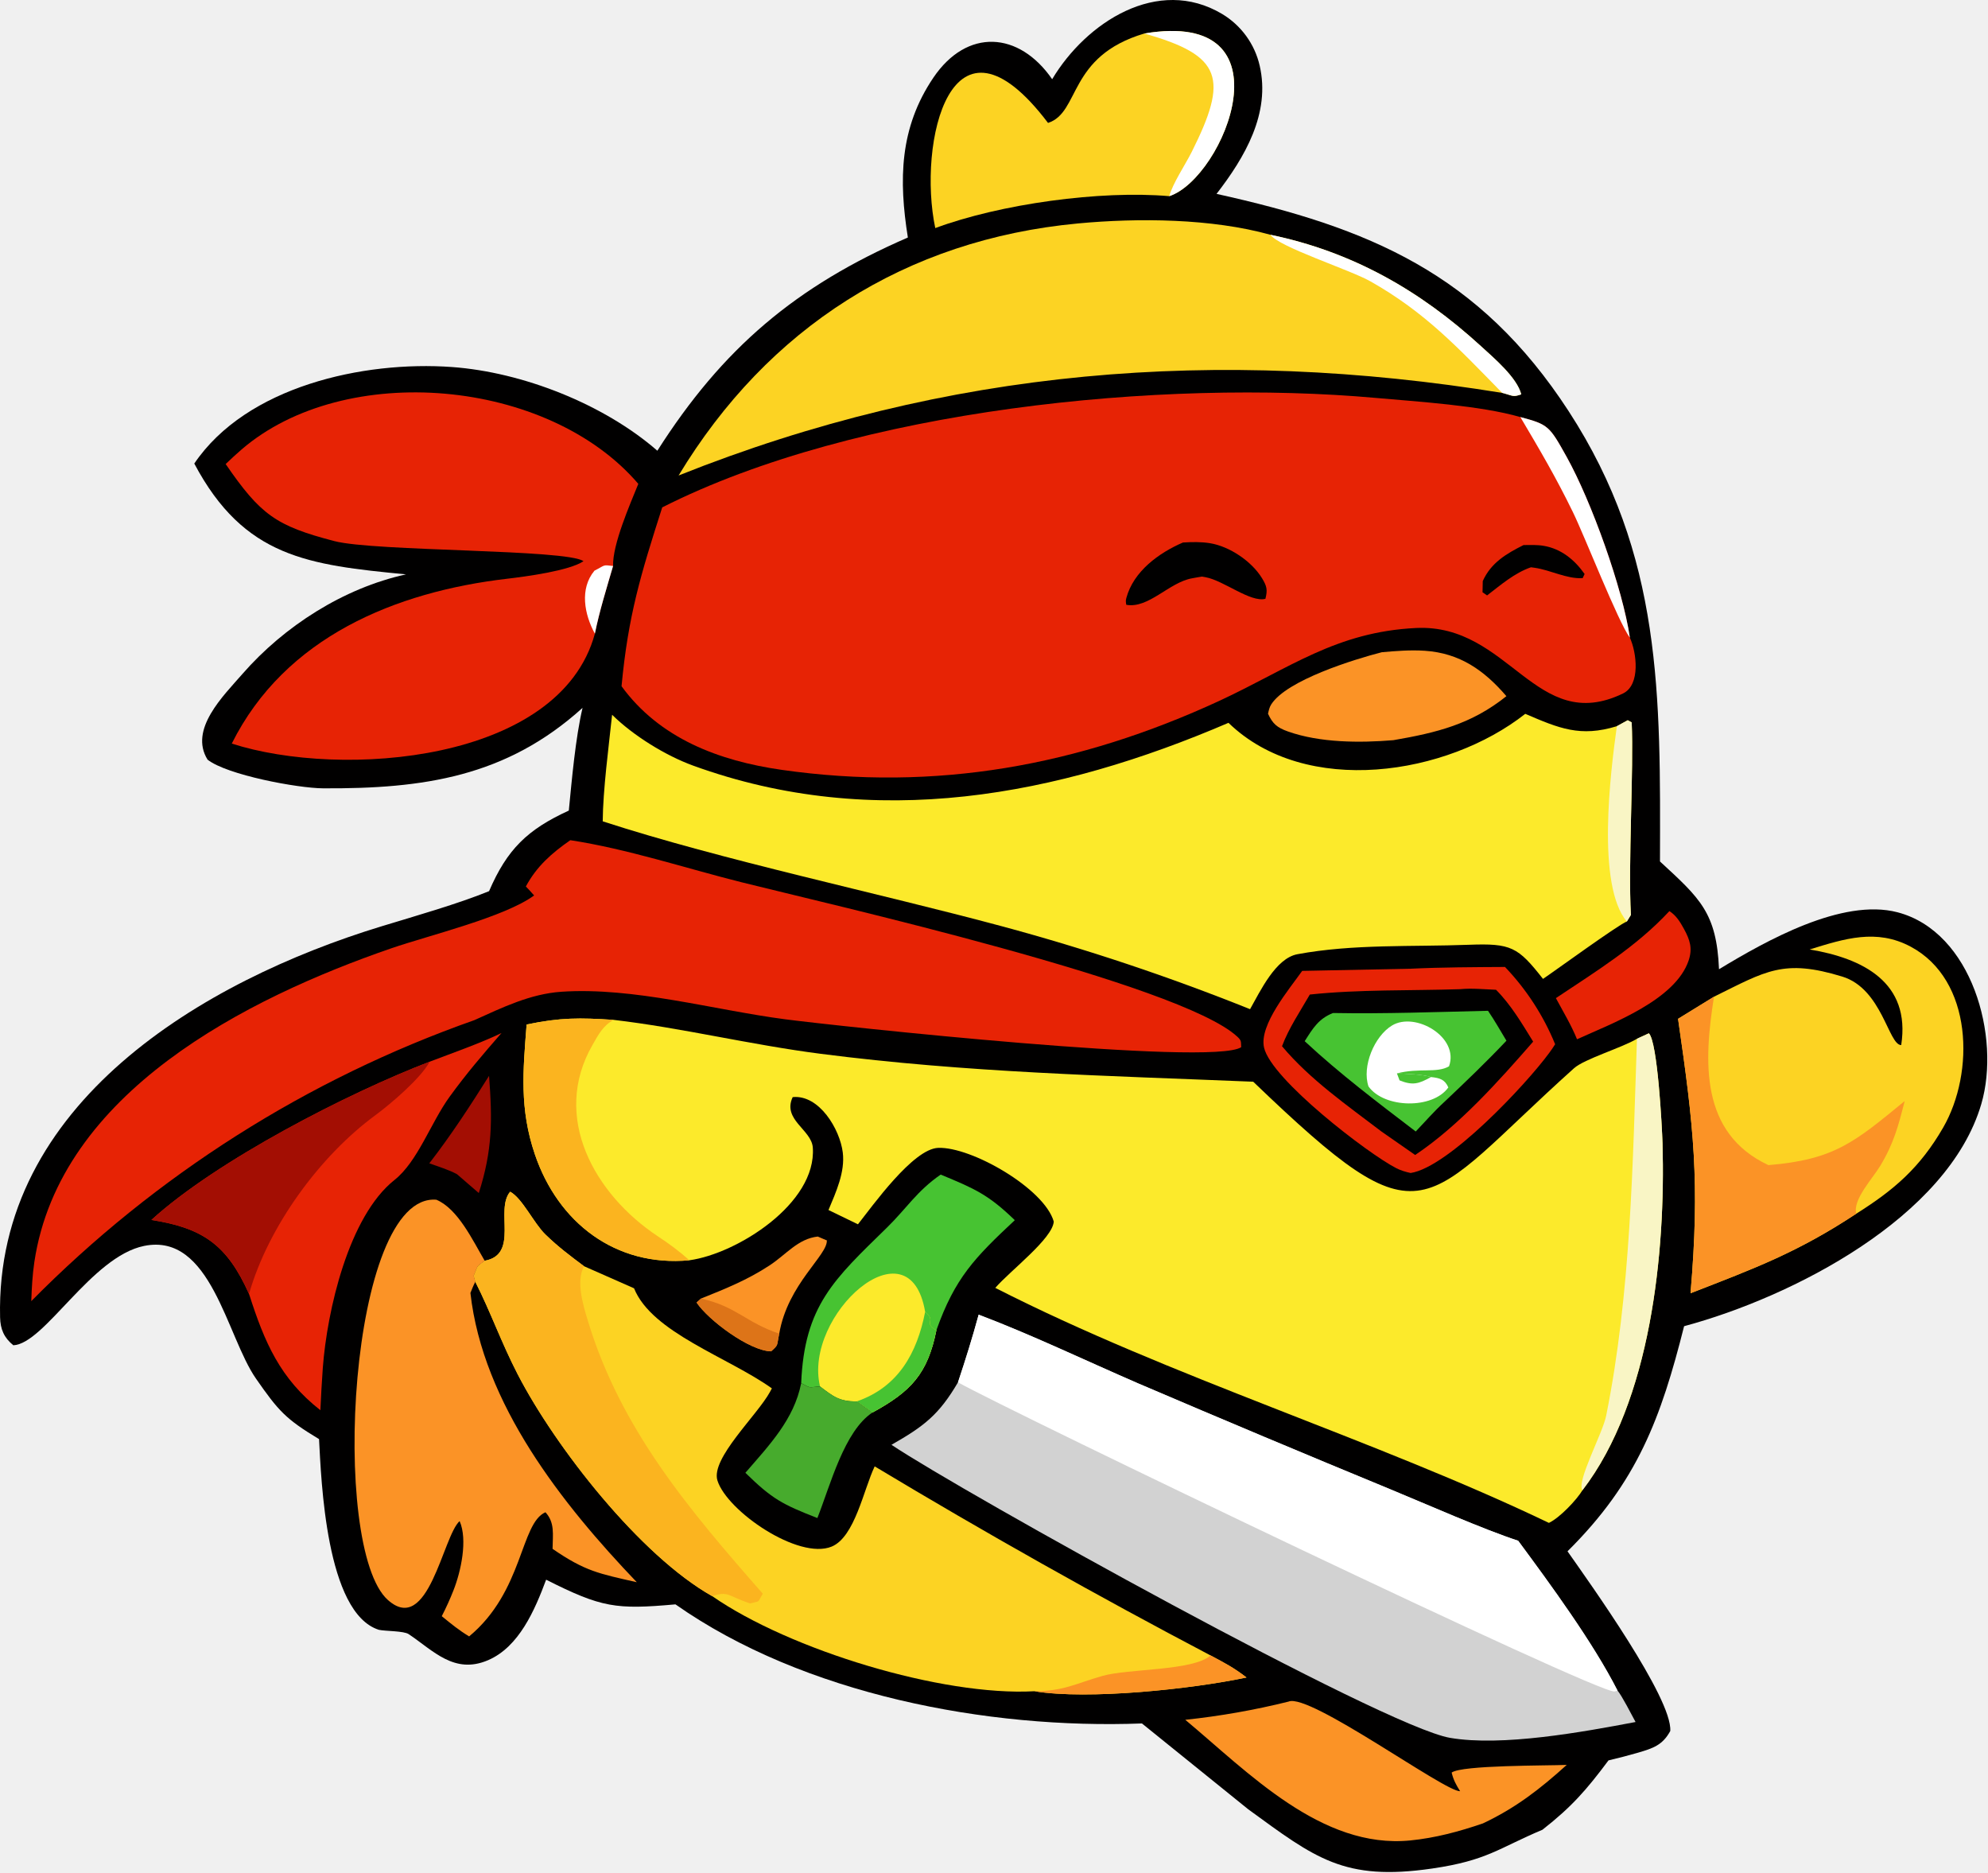
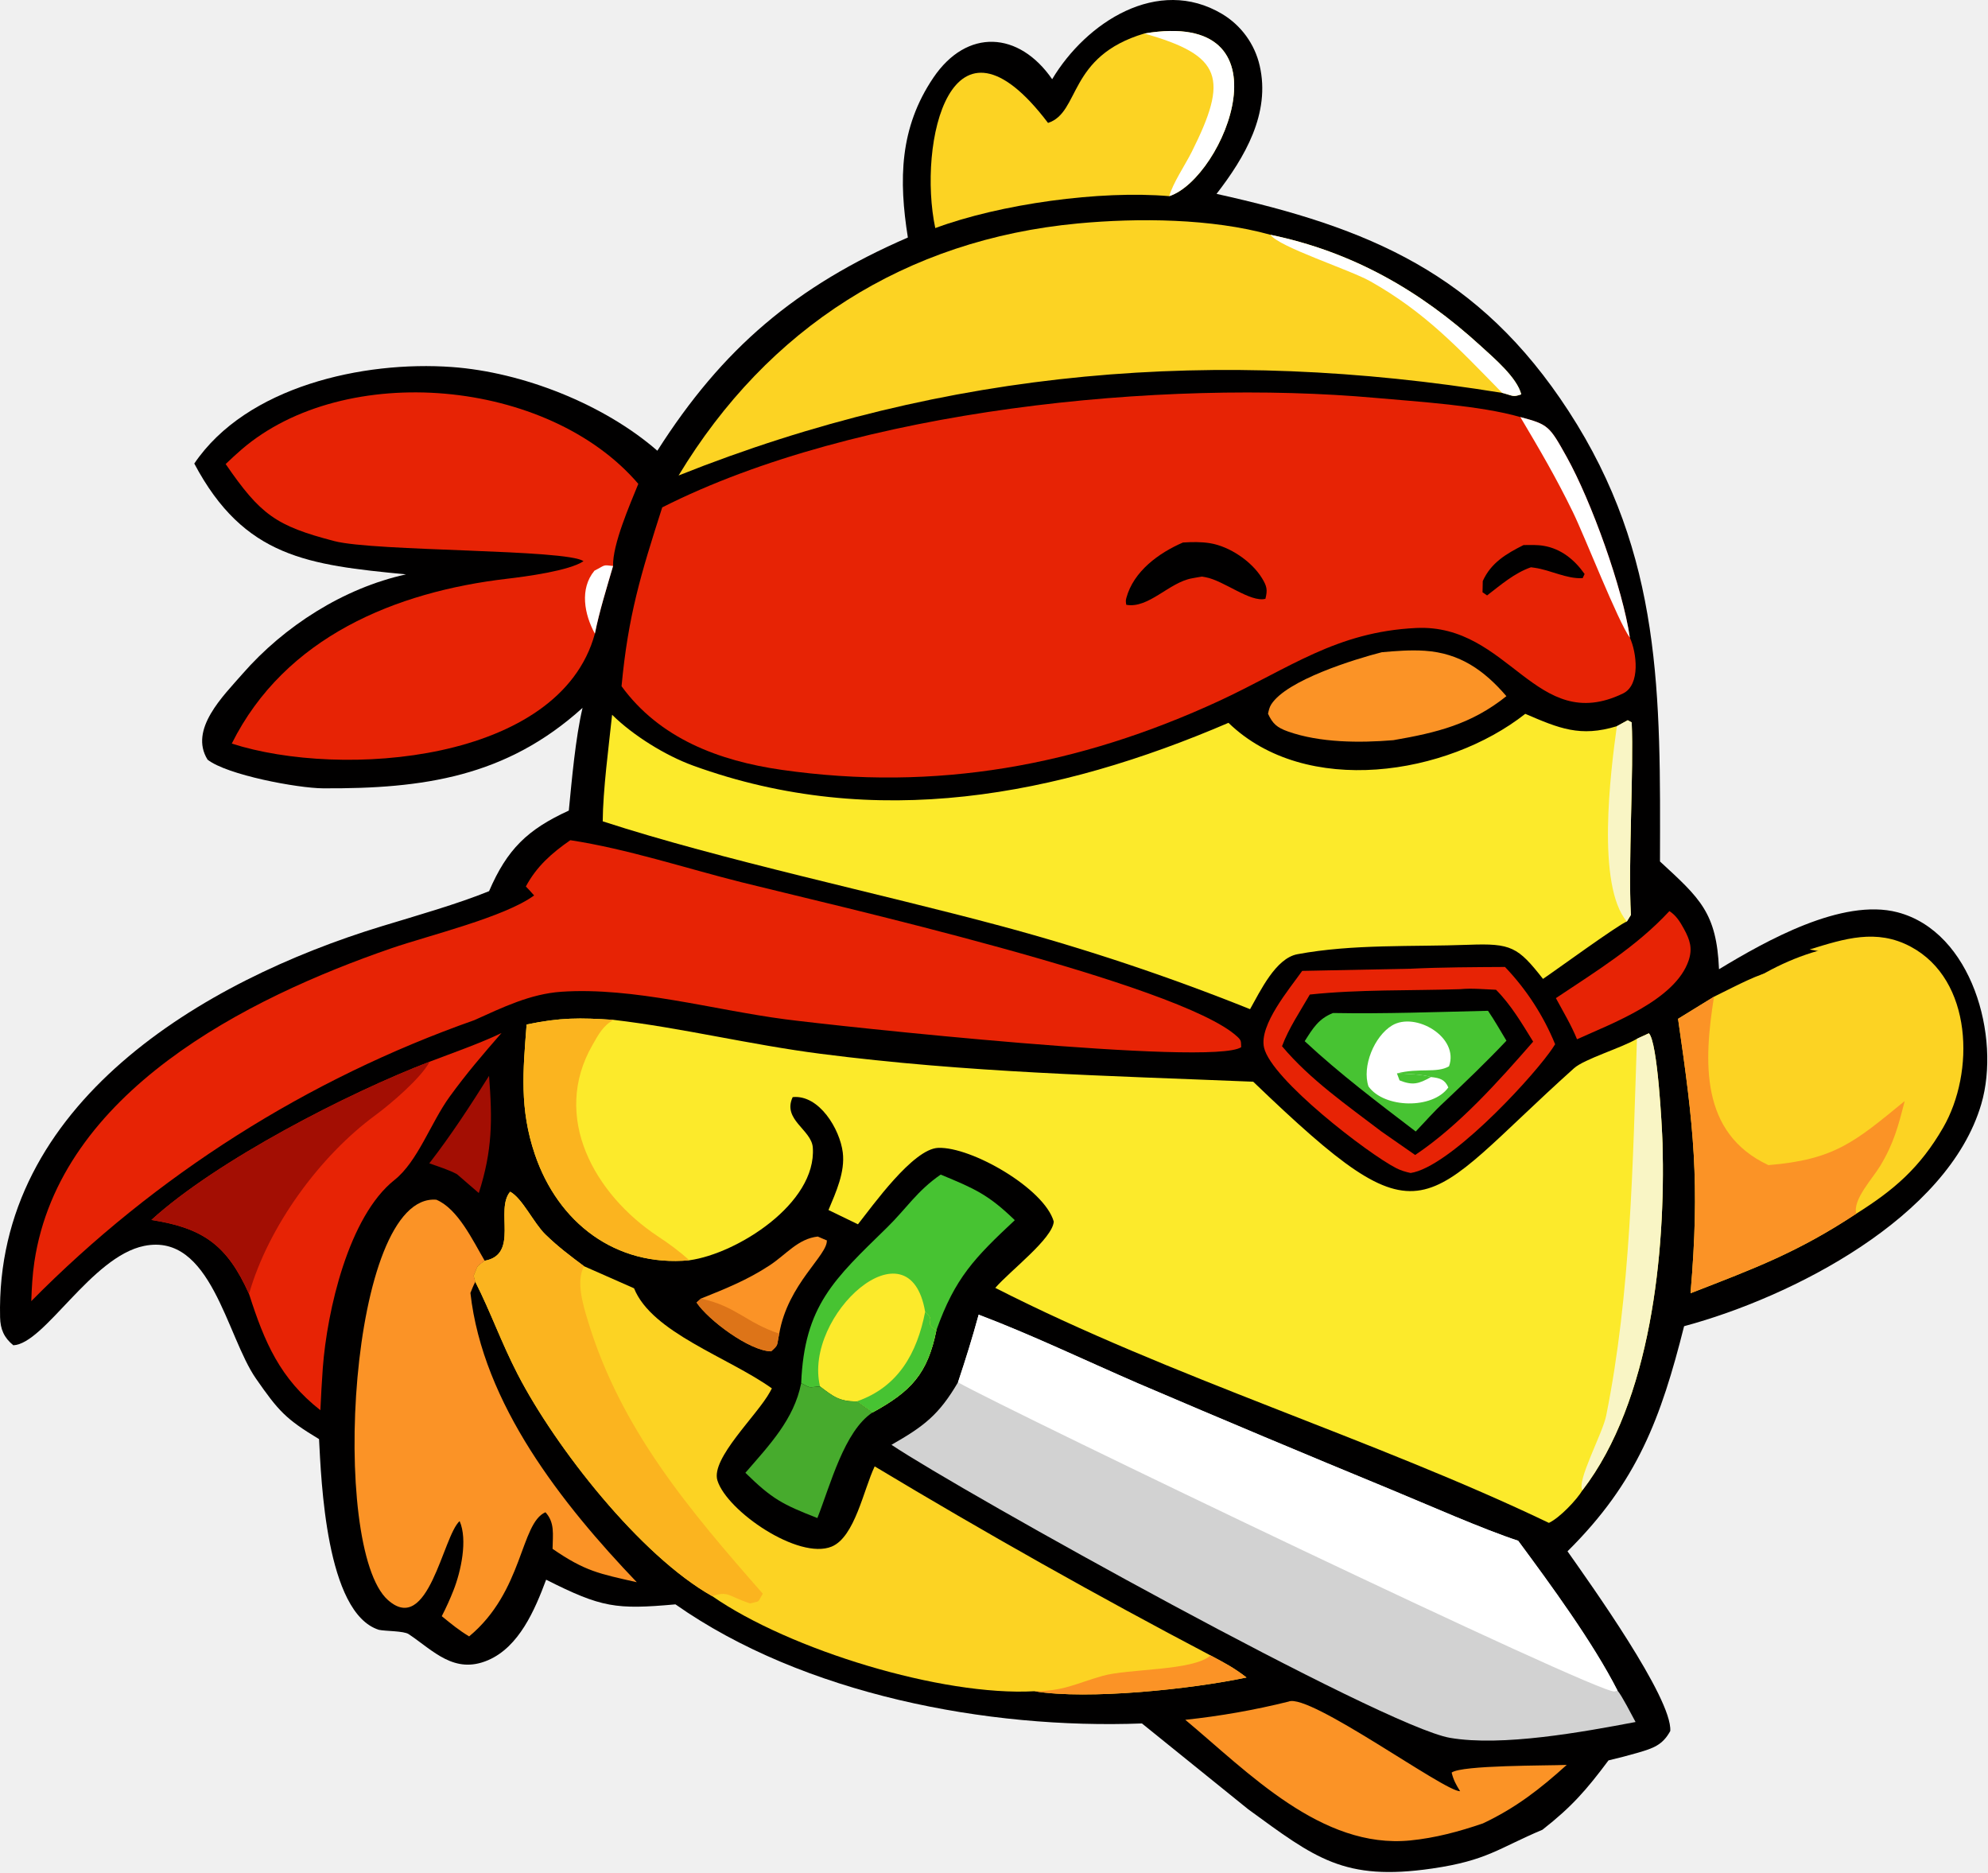
<svg xmlns="http://www.w3.org/2000/svg" width="2388" height="2249" viewBox="0 0 2388 2249" fill="none">
  <path d="M1263.86 95.144C1304.68 26.833 1390.75 -29.149 1467.87 16.687C1490.78 30.342 1507.14 52.764 1513.11 78.753C1526.46 136.139 1495.06 189.262 1461.32 232.848C1644.74 273.448 1776.66 328.383 1884.19 493.696C1997.12 667.305 1994.48 835.323 1993.98 1034.63C2041.77 1078.73 2062 1095.89 2064.89 1164.06C2120.75 1130.28 2212.63 1078.23 2279.33 1095.67C2368.77 1119.06 2403.54 1245.53 2379.94 1325.98C2339.97 1462.33 2152.68 1557.93 2022.95 1592.78C1995.22 1702.69 1967.04 1779.84 1882.91 1863.13C1909.98 1901.73 2008.98 2039.73 2006.34 2078.95C1997.12 2095.96 1985.58 2099.71 1967.82 2104.94C1956 2108.36 1944.09 2111.45 1932.14 2114.25C1905.9 2149.35 1888.31 2169.78 1852.8 2197.54C1799.9 2219.83 1786.46 2234.49 1720.26 2244.13C1614.21 2259.58 1579.89 2231.61 1499.39 2172.99L1371.71 2069.88C1186.2 2076.97 965.5 2035.12 811.367 1926.86C739.849 1933.25 722.727 1930.86 656.013 1897.24C642.381 1933.82 623.516 1977.86 586.35 1993.88C545.719 2011.35 520.543 1982.47 490.917 1962.62C484.967 1958.62 462.835 1959.16 455.102 1957.43C391.343 1937.28 385.863 1776.88 383.235 1728.39C343.156 1704.21 334.624 1694.74 307.474 1655.73C272.047 1604.81 253.54 1480.08 173.157 1496.35C109.661 1509.2 53.601 1614 16.007 1615.69C4.85 1606.58 0.438 1596.49 0.104 1582.07C-5.845 1325.52 243.71 1177.84 458.876 1112.33C499.267 1100.03 550.103 1085.54 587.483 1070.29C609.178 1019.93 633.58 996.245 683.266 973.514C686.896 936.366 691.284 886.238 699.758 850.169C608.189 932.951 508.842 947.455 388.113 946.788C357.605 946.619 272.714 930.78 249.321 912.342C226.777 876.006 268.149 835.847 291.254 809.372C341.331 752.002 412.783 706.253 487.687 689.833C370.554 678.427 293.371 669.813 233.373 556.738C296.165 463.954 436.657 433.146 542.745 440.792C627.52 446.9 725.084 485.152 789.618 541.323C867.883 418.353 955.958 343.662 1090.54 285.254C1079.58 216.309 1080.3 153.732 1121.18 93.265C1161.56 33.601 1224.1 37.543 1263.86 95.144Z" fill="#010000" />
  <path d="M795.472 609.376C1028.7 491.292 1395.61 454.832 1652.82 477.921C1702.67 482.398 1778.52 487.037 1826.27 500.915C1859.97 509.845 1861.16 511.6 1881.89 548.748C1911.51 601.867 1949.33 707.029 1957.82 765.911C1965.85 783.208 1971.04 822.531 1949.49 832.919C1844.77 883.431 1813.29 748.729 1700.9 754.232C1604.86 758.932 1549.29 802.346 1465.08 841.541C1295.75 919.78 1123.87 951.029 938.969 924.599C863.34 913.786 792.189 886.734 746.61 824.17C754.479 739.625 769.711 689.679 795.472 609.376Z" fill="#E72305" />
  <path d="M1826.26 500.902C1859.96 509.833 1861.16 511.588 1881.88 548.736C1911.5 601.855 1949.33 707.017 1957.81 765.898C1943.52 746.488 1903.64 644.234 1889.42 615.144C1868.9 573.04 1850.28 541.474 1826.26 500.902Z" fill="white" />
  <path d="M1420.95 651.566C1431.83 650.887 1442.83 650.648 1453.62 652.419C1477.02 656.258 1503.51 674.091 1515.96 694.465C1521.89 704.178 1522.71 708.508 1520.03 719.181C1501.95 723.815 1470.22 697.377 1448.27 693.27L1443.82 692.471C1439.78 693.077 1435.91 693.855 1431.91 694.555C1404.35 699.375 1379.79 731.172 1352.89 726.385C1352.44 723.176 1351.98 721.858 1352.93 718.32C1361.62 685.921 1392.28 663.965 1420.95 651.566Z" fill="#010000" />
  <path d="M1830.1 654.616C1837.97 654.542 1846.45 654.221 1854.2 655.523C1875.25 659.057 1891.44 672.321 1903.43 689.379L1901.08 694.368C1881.8 695.484 1862.69 684.618 1843.2 681.878L1839 681.305C1819.14 688.185 1802.82 702.434 1786.3 715.113L1780.82 711.327L1781.11 697.865C1791.08 675.761 1809.38 665.067 1830.1 654.616Z" fill="#010000" />
  <path d="M632.581 1230.44C673.388 1221.95 696.344 1222.24 737.065 1224.87C818.928 1234.43 900.91 1254.7 985.664 1265.61C1162.3 1288.35 1328.99 1291.86 1505.37 1299.15C1715.32 1500.62 1703.78 1450.45 1890.74 1282.96C1903.22 1271.75 1948.05 1258.53 1966.34 1247.57L1980.6 1241.02C1991.02 1250.74 1996.42 1352.86 1997.03 1373.17C2000.78 1504.12 1983.23 1682.49 1900.92 1789.72C1893.95 1801.37 1873.6 1822.84 1860.58 1829.01C1651.46 1728.79 1405.83 1654.03 1195.55 1546.76C1213.68 1525.87 1264.27 1487.77 1265.79 1467.13C1254.59 1427.5 1166.83 1377.04 1126.91 1378.61C1096.73 1379.8 1048.08 1448.35 1030.58 1470.39L995.186 1453.25C1004.16 1431.79 1015.29 1407.61 1012.34 1384.05C1008.86 1356.16 984.049 1314.47 952.178 1317.64C939.451 1344.91 974.854 1356.65 976.358 1378.28C981.03 1445.55 885.102 1505.77 828.115 1513.6C739.381 1521.8 670.294 1468.49 642.419 1386.15C623.974 1331.73 628.218 1286.17 632.581 1230.44Z" fill="#FCEA2B" />
  <path d="M632.581 1230.44C673.388 1221.95 696.344 1222.24 737.065 1224.87C724.055 1232.12 718.884 1242.51 711.654 1255.11C661.898 1341.74 714.311 1434.3 789.693 1484.47C803.73 1493.78 815.537 1502.35 828.115 1513.6C739.381 1521.8 670.294 1468.49 642.419 1386.15C623.974 1331.73 628.218 1286.17 632.581 1230.44Z" fill="#FBB41F" />
  <path d="M1966.34 1247.57L1980.6 1241.02C1991.02 1250.74 1996.42 1352.86 1997.03 1373.16C2000.78 1504.12 1983.23 1682.48 1900.92 1789.71C1893.17 1779.99 1925.1 1721.53 1929.3 1700.48C1959.09 1552.44 1961.27 1396.93 1966.34 1247.57Z" fill="#F9F5C5" />
  <path d="M1475.66 868.125C1568.44 957.972 1738.31 931.303 1832.16 857.32C1872.7 874.712 1898.2 885.67 1942.2 872.162L1955.22 865.015L1960 867.569C1962.59 924.02 1955.59 1037.56 1959.05 1098.85C1957.44 1101.48 1955.84 1104.12 1954.19 1106.75C1944.47 1110.16 1868.29 1165.73 1853.46 1175.67C1823.34 1137.28 1815.27 1132.75 1764.22 1134.69C1696.37 1137.27 1625.3 1133.56 1558.43 1146.03C1532.31 1150.91 1513.89 1190.34 1501.58 1212.03C1404.18 1172.94 1304.56 1139.66 1203.21 1112.38C1054.83 1072.44 867.449 1033.07 723.99 986.428C724.279 948.724 731.163 897.031 735.262 858.433C760.575 883.396 799.376 907.436 832.566 919.502C1050.46 998.712 1271.11 955.986 1475.66 868.125Z" fill="#FCEA2B" />
  <path d="M1942.2 872.151L1955.22 865.004L1960 867.558C1962.59 924.009 1955.59 1037.55 1959.05 1098.84C1957.44 1101.47 1955.84 1104.11 1954.19 1106.74C1917.52 1063.55 1934.45 927.449 1942.2 872.151Z" fill="#F9F5C5" />
  <path d="M1175.57 1578.94C1237.45 1602.25 1305.47 1634.75 1367.31 1661.53C1467.87 1704.54 1568.73 1746.88 1669.87 1788.57C1713.21 1806.45 1781.27 1836.6 1823.63 1850.44C1862.52 1903.05 1913.36 1972.29 1942.98 2030.41C1948.21 2036.47 1960 2059.58 1964.65 2068.15C1901.37 2080.14 1804.51 2097.93 1741.81 2087.18C1661.67 2073.46 1155.59 1791.99 1070.84 1735.22C1110.19 1712.82 1128.02 1698.97 1150.72 1660.21C1160.03 1632.16 1167.74 1607.61 1175.57 1578.94Z" fill="#D2D2D2" />
  <path d="M1175.57 1578.94C1237.45 1602.25 1305.47 1634.75 1367.31 1661.53C1467.88 1704.54 1568.73 1746.88 1669.88 1788.57C1713.22 1806.45 1781.28 1836.6 1823.63 1850.44C1862.52 1903.05 1913.36 1972.29 1942.99 2030.41C1941.79 2030.79 1940.6 2031.28 1939.36 2031.49C1920.37 2034.9 1214.71 1695.97 1150.73 1660.21C1160.04 1632.16 1167.74 1607.61 1175.57 1578.94Z" fill="white" />
  <path d="M685.064 1009.08C753.331 1019.49 823.505 1042.72 890.606 1059.57C993.875 1085.5 1417.53 1181.22 1486.25 1245.05C1491.36 1249.75 1490.57 1250.78 1490.9 1257.7C1456.01 1280.97 1003.97 1232.16 943.081 1224.17C856.958 1212.88 760.998 1185.24 674.34 1191.11C637.022 1193.63 603.354 1210.07 569.814 1225.2C369.088 1295.89 187.079 1411.31 37.56 1562.69C38.145 1547.08 38.944 1531.14 41.255 1515.69C71.759 1311.95 296.211 1198.83 470.347 1138.82C514.793 1123.51 606.242 1101.47 641.582 1075.43C638.369 1071.74 635.065 1068.19 631.662 1064.67C644.66 1040.45 662.775 1024.57 685.064 1009.08Z" fill="#E72305" />
  <path d="M582.204 1514.18C624.025 1506.6 594.226 1453.13 612.815 1431.26C627.474 1439.21 641.135 1469.03 655.155 1482.63C670.457 1497.5 684.472 1507.92 701.529 1520.73L761.618 1547.26C783.029 1600.52 874.626 1629.93 927.184 1667.46L924.906 1671.7C909.563 1699.84 853.524 1751.7 861.781 1778.1C873.3 1814.89 959.155 1873.84 998.978 1857.48C1026.86 1846.03 1037.46 1788.65 1050.68 1761.13C1182.98 1840.64 1317.54 1916.39 1454.2 1988.23C1471.71 1997.58 1481.47 2002.57 1497.33 2014.68C1432.24 2028.52 1307.2 2041.86 1242.43 2031.2C1131.69 2037.37 948.702 1981.68 855.593 1917.05C769.001 1868.4 667.066 1738.15 621.743 1650.32C602.124 1612.3 589.48 1576.01 570.99 1539.51L569.058 1532.26C574.825 1518.79 571.225 1522.54 582.204 1514.18Z" fill="#FCD323" />
  <path d="M582.204 1514.18C624.025 1506.6 594.226 1453.13 612.815 1431.26C627.474 1439.21 641.135 1469.03 655.155 1482.63C670.457 1497.5 684.472 1507.92 701.529 1520.73C691.695 1539.02 700.313 1567.03 706.155 1586.31C745.702 1716.81 828.269 1813.74 916.312 1914.08C909.057 1925.86 914.07 1922.2 900.99 1925.78C874.474 1916.93 874.787 1910.33 855.593 1917.05C769.001 1868.4 667.066 1738.15 621.743 1650.32C602.124 1612.3 589.48 1576.01 570.99 1539.51L569.058 1532.26C574.825 1518.79 571.225 1522.54 582.204 1514.18Z" fill="#FBB41F" />
  <path d="M1454.2 1988.22C1471.71 1997.57 1481.47 2002.55 1497.33 2014.66C1432.24 2028.51 1307.2 2041.85 1242.43 2031.18C1278.07 2030.98 1290.93 2022.37 1324.21 2012.81C1355.57 2003.83 1432.77 2007 1454.2 1988.22Z" fill="#FB9326" />
  <path d="M271.068 557.334C277.298 551.324 283.68 545.478 290.214 539.798C414.511 432.856 658.364 454.376 766.746 581.127C756.381 606.671 735.74 653.846 736.428 679.731C728.72 706.243 719.977 734.09 714.564 761.034C672.487 915.9 409.955 935.475 278.41 893.042C342.396 764.799 475.741 710.635 608.991 695.101C630.967 692.538 683.681 685.569 700.902 674.022C681.155 659.448 450.33 662.529 401.727 649.891C331.248 631.568 312.881 618.115 271.068 557.334Z" fill="#E72305" />
  <path d="M714.563 761.049C701.952 737.994 695.966 707.156 714.072 685.369C727.726 678.49 723.379 678.23 736.427 679.746C728.719 706.258 719.976 734.105 714.563 761.049Z" fill="white" />
  <path d="M815.115 571.083C922.402 393.581 1088.03 287.781 1294.68 268.379C1367.31 261.561 1455.56 262.319 1526.01 281.964C1624.27 302.367 1705.55 348.615 1779.09 415.908C1794.71 430.198 1822.19 453.431 1827.34 473.624C1816.87 477.298 1817.57 475.173 1804.43 471.861C1462.89 416.493 1138.04 442.161 815.115 571.083Z" fill="#FCD323" />
  <path d="M1526.01 281.953C1624.27 302.356 1705.55 348.604 1779.09 415.897C1794.71 430.187 1822.19 453.42 1827.34 473.613C1816.87 477.287 1817.57 475.162 1804.43 471.85C1751.98 418.278 1712.35 375.206 1645.9 337.762C1621.14 323.822 1536.27 296.688 1526.01 281.953Z" fill="white" />
  <path d="M2173.78 1140.32C2215.76 1127.33 2253.99 1115.07 2294.99 1136.89C2370.05 1176.82 2372.19 1288.36 2334.12 1354.27C2306.32 1402.43 2274.96 1429.33 2229.81 1457.63C2159.07 1504.26 2108.48 1522.96 2030.69 1553.19C2042.06 1419.89 2034.57 1353.37 2015.7 1223.61L2058.87 1197.05C2121.29 1166.28 2142.26 1151.25 2212.96 1172.89C2260.91 1187.57 2268.37 1255.16 2283.74 1255.16C2295.4 1179.71 2237.51 1150.95 2173.78 1140.32Z" fill="#FCD323" />
+   <path d="M2298.2 1141.37C2209.8 1112.57 2115.7 1165.7 2079.7 1195.87L2090.7 1234.37L2175.2 1285.37H2298.2L2331.7 1234.37C2333.03 1221.54 2328.2 1184.97 2298.2 1141.37Z" fill="#FCD323" />
  <path d="M2058.87 1197.04C2046.47 1275.29 2041.98 1360.77 2124.22 1399.33C2203.44 1392.74 2227.58 1371.89 2287.9 1322.38C2280.32 1352.2 2274.92 1372.92 2258.73 1399.94C2249.3 1415.64 2225.11 1441.06 2229.81 1457.62C2159.07 1504.25 2108.48 1522.95 2030.69 1553.18C2042.06 1419.88 2034.57 1353.36 2015.7 1223.6L2058.87 1197.04Z" fill="#FB9326" />
  <path d="M530.659 1941.05C535.871 1930.96 540.572 1920.58 544.737 1909.99C553.677 1887.33 561.975 1849.35 552.108 1826.86C531.945 1844.7 514.678 1965.07 465.932 1921.61C396.12 1859.41 418.837 1432.27 524.158 1440.88C550.097 1451.88 567.681 1489.41 582.203 1514.17C571.224 1522.53 574.825 1518.78 569.057 1532.25L570.989 1539.5C568.966 1542.84 566.663 1549.01 565.069 1552.85C580.008 1686.27 675.614 1806.8 764.921 1900.27C719.52 1889.93 703.011 1887.21 663.753 1860.19C663.983 1842.68 666.62 1828.72 655.208 1816.23C624.873 1829.5 628.82 1911.23 563.511 1965.35C550.348 1957.28 542.442 1950.65 530.659 1941.05Z" fill="#FB9326" />
  <path d="M1694.39 1163.44C1732.17 1161.65 1769.99 1161.58 1807.81 1161.33C1833.52 1188.22 1853.95 1219.7 1868.04 1254.14C1865.82 1257.68 1863.47 1261.18 1860.96 1264.52C1832.98 1302.71 1739.75 1401.98 1694.47 1408.78C1688.45 1407.5 1682.65 1405.77 1677.17 1402.97C1643.42 1385.75 1527.2 1296.53 1518.39 1258.22C1512.12 1231.03 1549.08 1187.49 1564.2 1166.05L1694.39 1163.44Z" fill="#E72305" />
  <path d="M1753.96 1188.01C1768.01 1186.62 1782.92 1188.2 1797.05 1188.73C1815.3 1207.2 1828.04 1229.05 1841.63 1251.01C1800.1 1298.59 1752.56 1351.93 1699.91 1387.15L1659.61 1359.1C1618.21 1327.54 1573.63 1296.61 1539.97 1256.53C1548.01 1234.94 1561.89 1214.43 1573.38 1194.45C1632.55 1188.17 1694.39 1189.95 1753.96 1188.01Z" fill="#010000" />
  <path d="M1601.2 1216.64C1663.24 1217.78 1725.41 1215.39 1787.42 1213.97C1795.33 1225.56 1802.29 1237.92 1809.54 1249.91C1785.48 1275.36 1760.35 1299.42 1734.89 1323.48C1722.86 1334.43 1711.86 1347.16 1700.57 1358.94C1654.84 1324.05 1609.39 1289.74 1567.21 1250.48C1577.09 1234.91 1583.89 1223.5 1601.2 1216.64Z" fill="#47C332" />
  <path d="M1718.9 1293.55C1729.7 1294.66 1735.63 1296.59 1739.75 1306.03C1721.04 1332.31 1662.83 1331.32 1643.84 1304.83C1635.8 1280.86 1650.72 1244.61 1672.1 1231.63C1700.12 1214.64 1753.22 1245.68 1740.57 1280.65C1725.78 1289.22 1704.89 1282.26 1677.99 1289.14C1689.94 1289.84 1708.11 1290.13 1718.9 1293.55Z" fill="white" />
  <path d="M1677.99 1289.11C1689.94 1289.81 1708.11 1290.1 1718.9 1293.52C1704.15 1301.88 1696.78 1303.82 1681.16 1297.55L1677.99 1289.11Z" fill="#47C332" />
  <path d="M516.182 1275.08C542.722 1264.95 577.375 1252.8 602.383 1240.69C579.385 1267.09 560.413 1289.17 539.941 1317.39C517.496 1348.37 501.812 1395 473.862 1417.16C418.726 1460.87 392.865 1574.15 387.744 1643.06C386.549 1659.91 385.581 1676.8 384.839 1693.69C336.398 1655.71 317.78 1612.33 299.141 1554C272.803 1495.3 244.149 1474.95 181.885 1465.15C260.093 1393.84 418.297 1312.57 516.182 1275.08Z" fill="#E72305" />
  <path d="M181.885 1465.16C260.093 1393.85 418.297 1312.58 516.182 1275.09C505.4 1294.99 469.891 1325.39 450.811 1339.44C384.197 1388.46 322.369 1472.74 299.141 1554.01C272.803 1495.31 244.149 1474.96 181.885 1465.16Z" fill="#A30E03" />
  <path d="M1374.52 40.254C1553.49 10.039 1470.8 213.653 1404.55 235.593C1321.41 228.355 1201.48 244.985 1123.45 273.927C1102.02 172.378 1141.87 -6.784 1258.91 147.637C1297.81 134.995 1282.19 67.734 1374.52 40.254Z" fill="#FCD323" />
  <path d="M1374.52 40.254C1553.49 10.039 1470.8 213.653 1404.55 235.593C1408.59 220.351 1423.79 197.847 1431.41 182.655C1475.74 94.321 1468.58 66.713 1374.52 40.254Z" fill="white" />
  <path d="M962.379 1661.15C966.252 1567.93 1002.05 1536.29 1065.48 1474.29C1088.62 1451.68 1101.47 1430.3 1129.96 1410.69C1170.66 1427.58 1187.02 1434.5 1218.99 1465.44C1170.66 1510.63 1147.14 1534.81 1124.77 1597.71C1114.19 1650.39 1093.89 1671.32 1048.04 1696.41L1029.29 1683.06C1008.3 1683.35 1000.74 1676.96 985.022 1665.1C969.774 1666.21 975.175 1667.78 962.379 1661.15Z" fill="#47C332" />
  <path d="M985.022 1665.11C964.443 1579.51 1092.56 1464.25 1111.29 1575.55C1125.63 1587.17 1108.34 1588.08 1124.77 1597.72C1114.19 1650.4 1093.9 1671.33 1048.04 1696.41L1029.29 1683.07C1008.3 1683.36 1000.74 1676.97 985.022 1665.11Z" fill="#FCEA2B" />
  <path d="M1111.29 1575.53C1125.64 1587.15 1108.34 1588.05 1124.77 1597.69C1114.2 1650.38 1093.9 1671.31 1048.04 1696.39L1029.29 1683.05C1079.1 1665.7 1101.58 1625.13 1111.29 1575.53Z" fill="#47C332" />
  <path d="M1547.88 2043.62C1572.85 2032.83 1736.16 2152.54 1753.88 2151.22C1749.1 2143.64 1745.8 2137.62 1743.74 2128.89C1755.73 2119.79 1858.69 2120.69 1881.97 2119.66C1850.12 2148.5 1820.5 2171.49 1781.19 2189.98C1752.6 2199.74 1724.05 2207.45 1693.89 2210.41C1587.27 2220.84 1499.56 2128.73 1423.75 2065.5C1465.61 2061.09 1507.06 2053.76 1547.88 2043.62Z" fill="#FB9326" />
  <path d="M1659.82 783.338C1677 781.814 1694.18 780.434 1711.44 781.579C1753.51 784.38 1782.76 804.989 1809.5 836.107C1767.43 869.852 1725.66 880.002 1673.71 888.97C1633.41 892.307 1585.54 892.158 1547.1 878.511C1534.16 873.922 1528.77 869.391 1523.17 857.226C1524.03 853.198 1524.77 849.569 1527 846.026C1545.54 816.804 1627.19 791.709 1659.82 783.338Z" fill="#FB9326" />
  <path d="M962.38 1661.16C975.176 1667.79 969.775 1666.23 985.023 1665.12C1000.74 1676.98 1008.3 1683.36 1029.29 1683.08L1048.04 1696.42C1014.06 1718.79 997.572 1783.34 981.838 1823.21C939.943 1806.82 927.489 1800.35 895.357 1768.84C924.069 1735.64 953.926 1704.62 962.38 1661.16Z" fill="#47AB2D" />
  <path d="M2005.28 1094.25C2013.47 1099.45 2018.17 1107.22 2022.78 1115.64C2029.95 1128.74 2033.29 1138.95 2028.43 1153.49C2012.44 1201.21 1935.81 1229.3 1894.33 1248.17C1887.45 1231.2 1877.64 1214.92 1868.95 1198.76C1917.03 1166.67 1965.72 1136.94 2005.28 1094.25Z" fill="#E72305" />
  <path d="M842.056 1559.58C871.464 1547.79 897.823 1537.25 924.578 1519.66C944.634 1506.44 958.513 1487.78 982.318 1485.1L993.78 1490.04L993.174 1489.42C994.83 1507.22 946.212 1541.94 936.035 1601.76C932.735 1616.75 935.652 1614.53 926.288 1622.97C900.353 1622.56 850.708 1585.4 836.737 1564.35L842.056 1559.58Z" fill="#FB9326" />
  <path d="M936.035 1601.75C932.735 1616.74 935.652 1614.52 926.288 1622.96C900.353 1622.55 850.708 1585.39 836.737 1564.34L842.056 1559.57C884.78 1569.12 895.747 1588.28 936.035 1601.75Z" fill="#DD7418" />
  <path d="M587.448 1292.11C591.576 1345.46 591.515 1381.79 575.13 1432.87L548.985 1410.26C538.689 1404.69 526.671 1401.19 515.684 1397.16C541.866 1363.38 564.706 1328.28 587.448 1292.11Z" fill="#A30E03" />
</svg>
